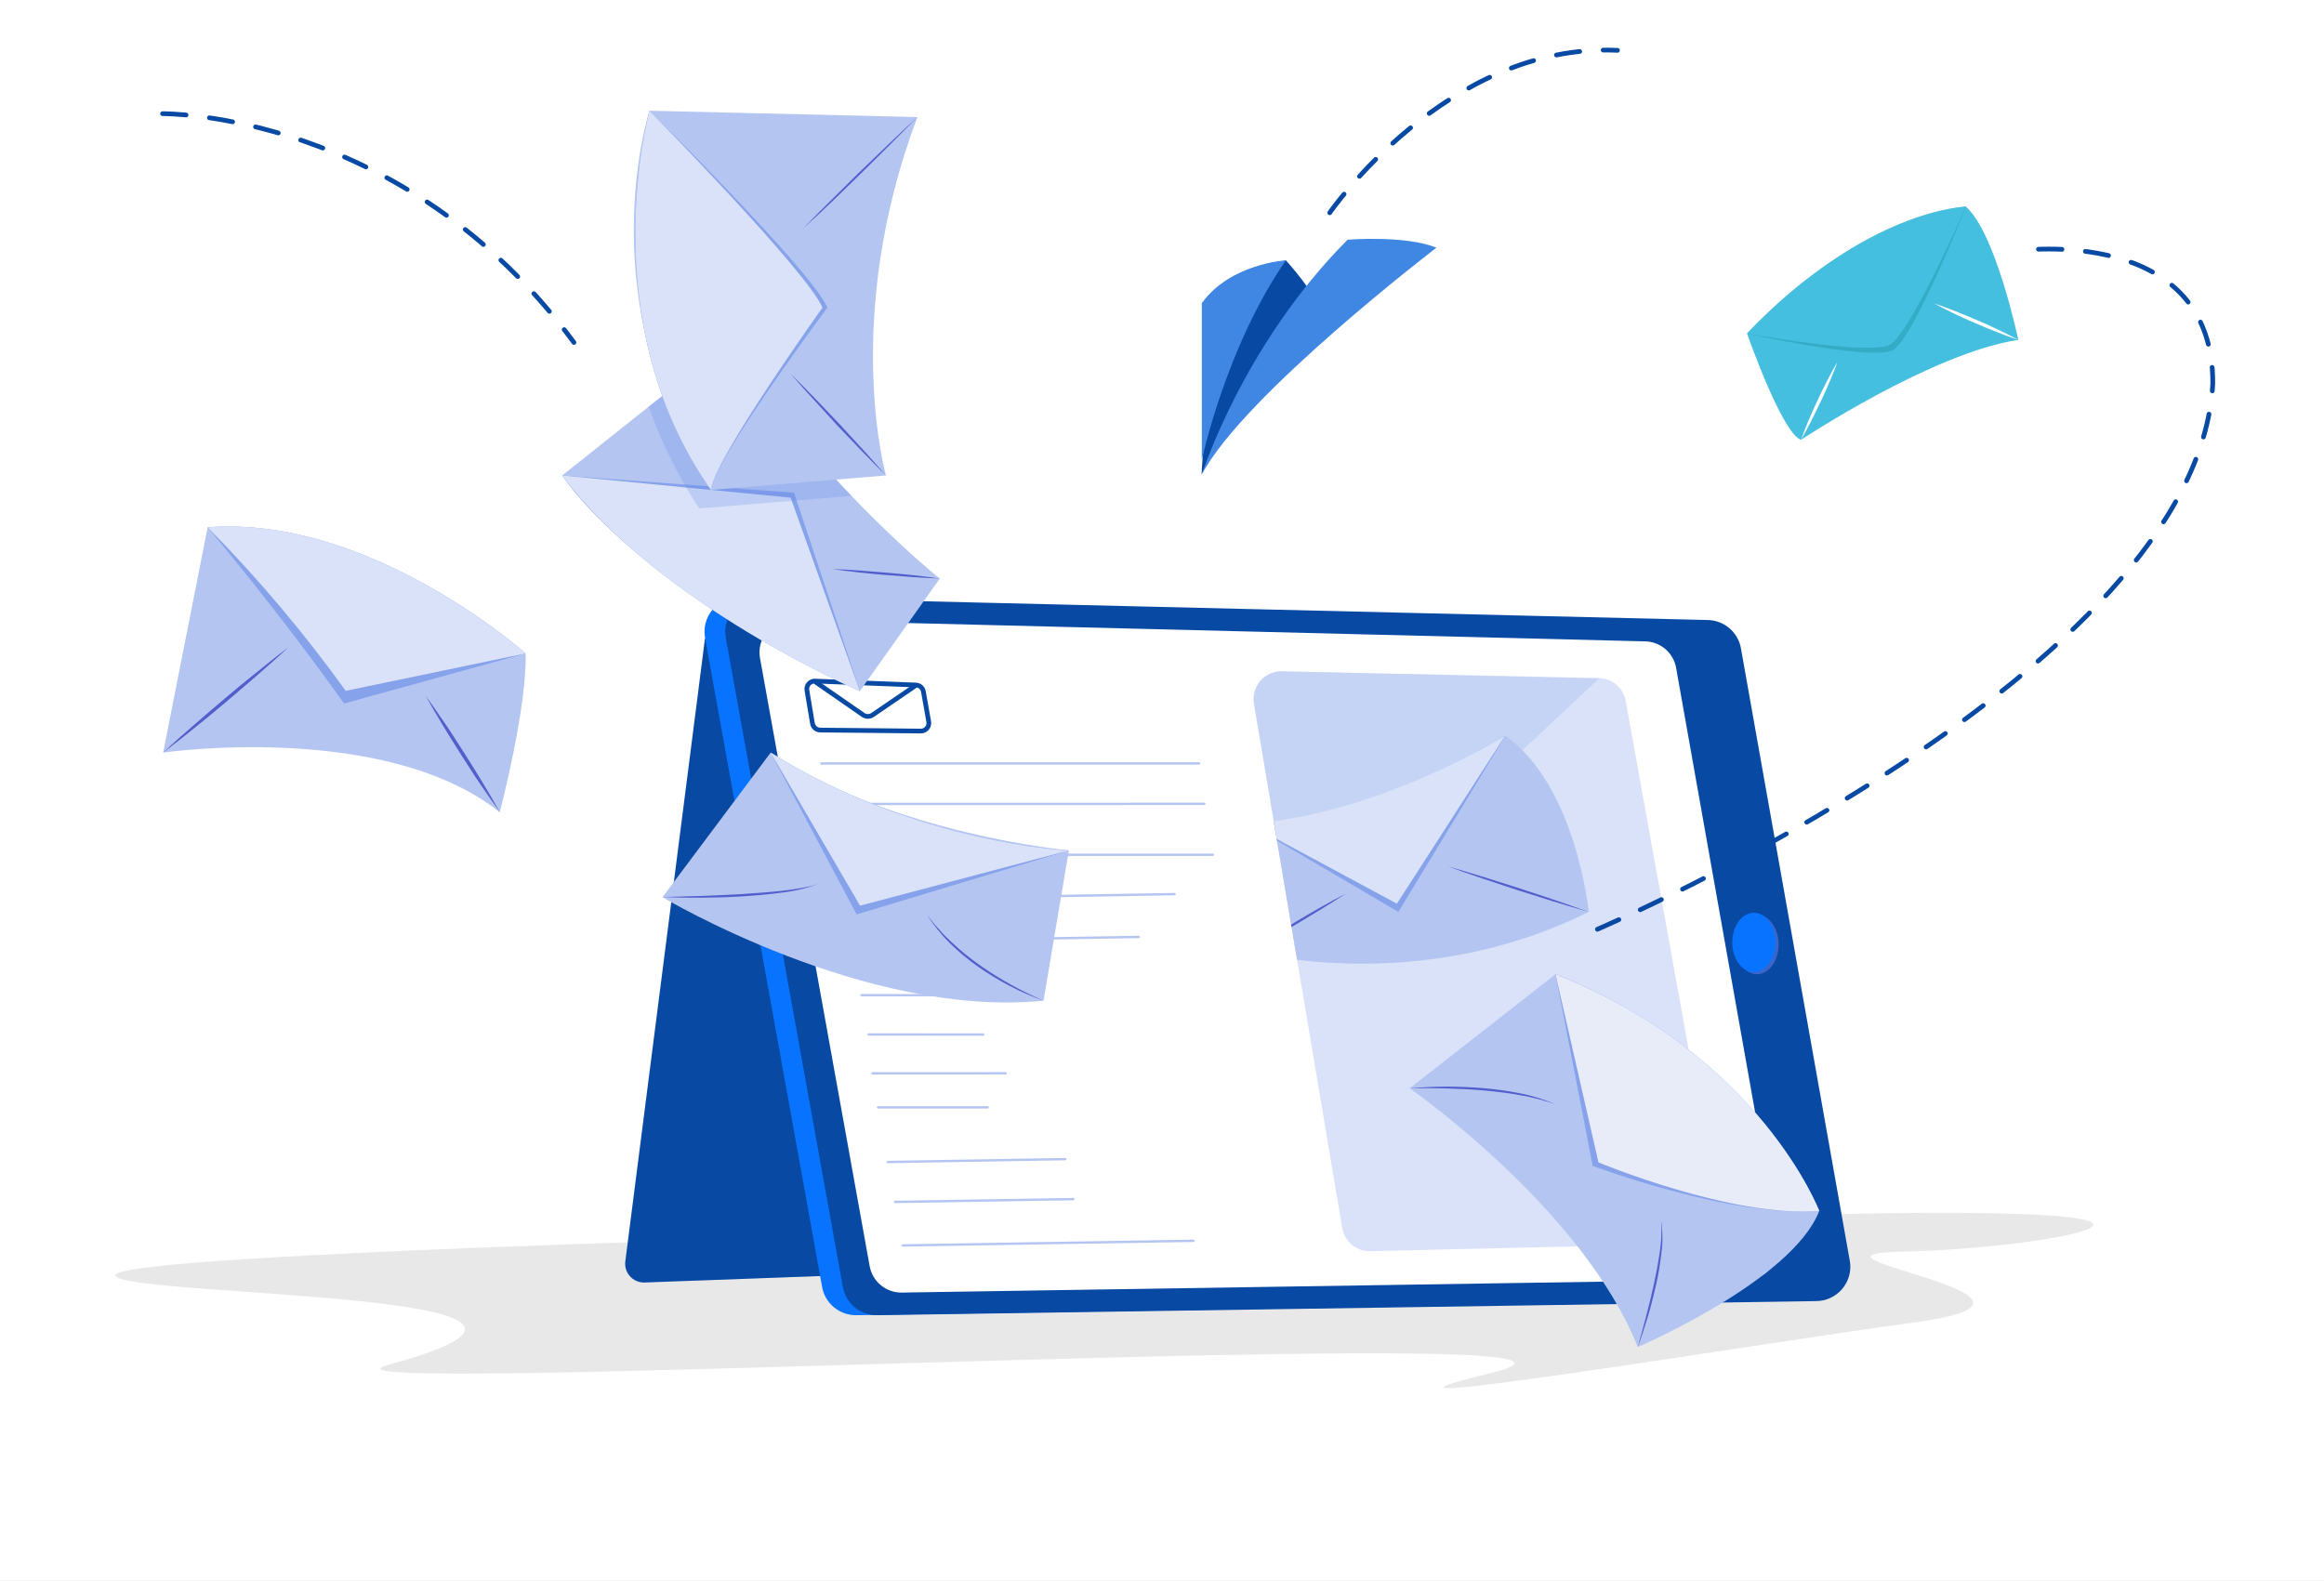
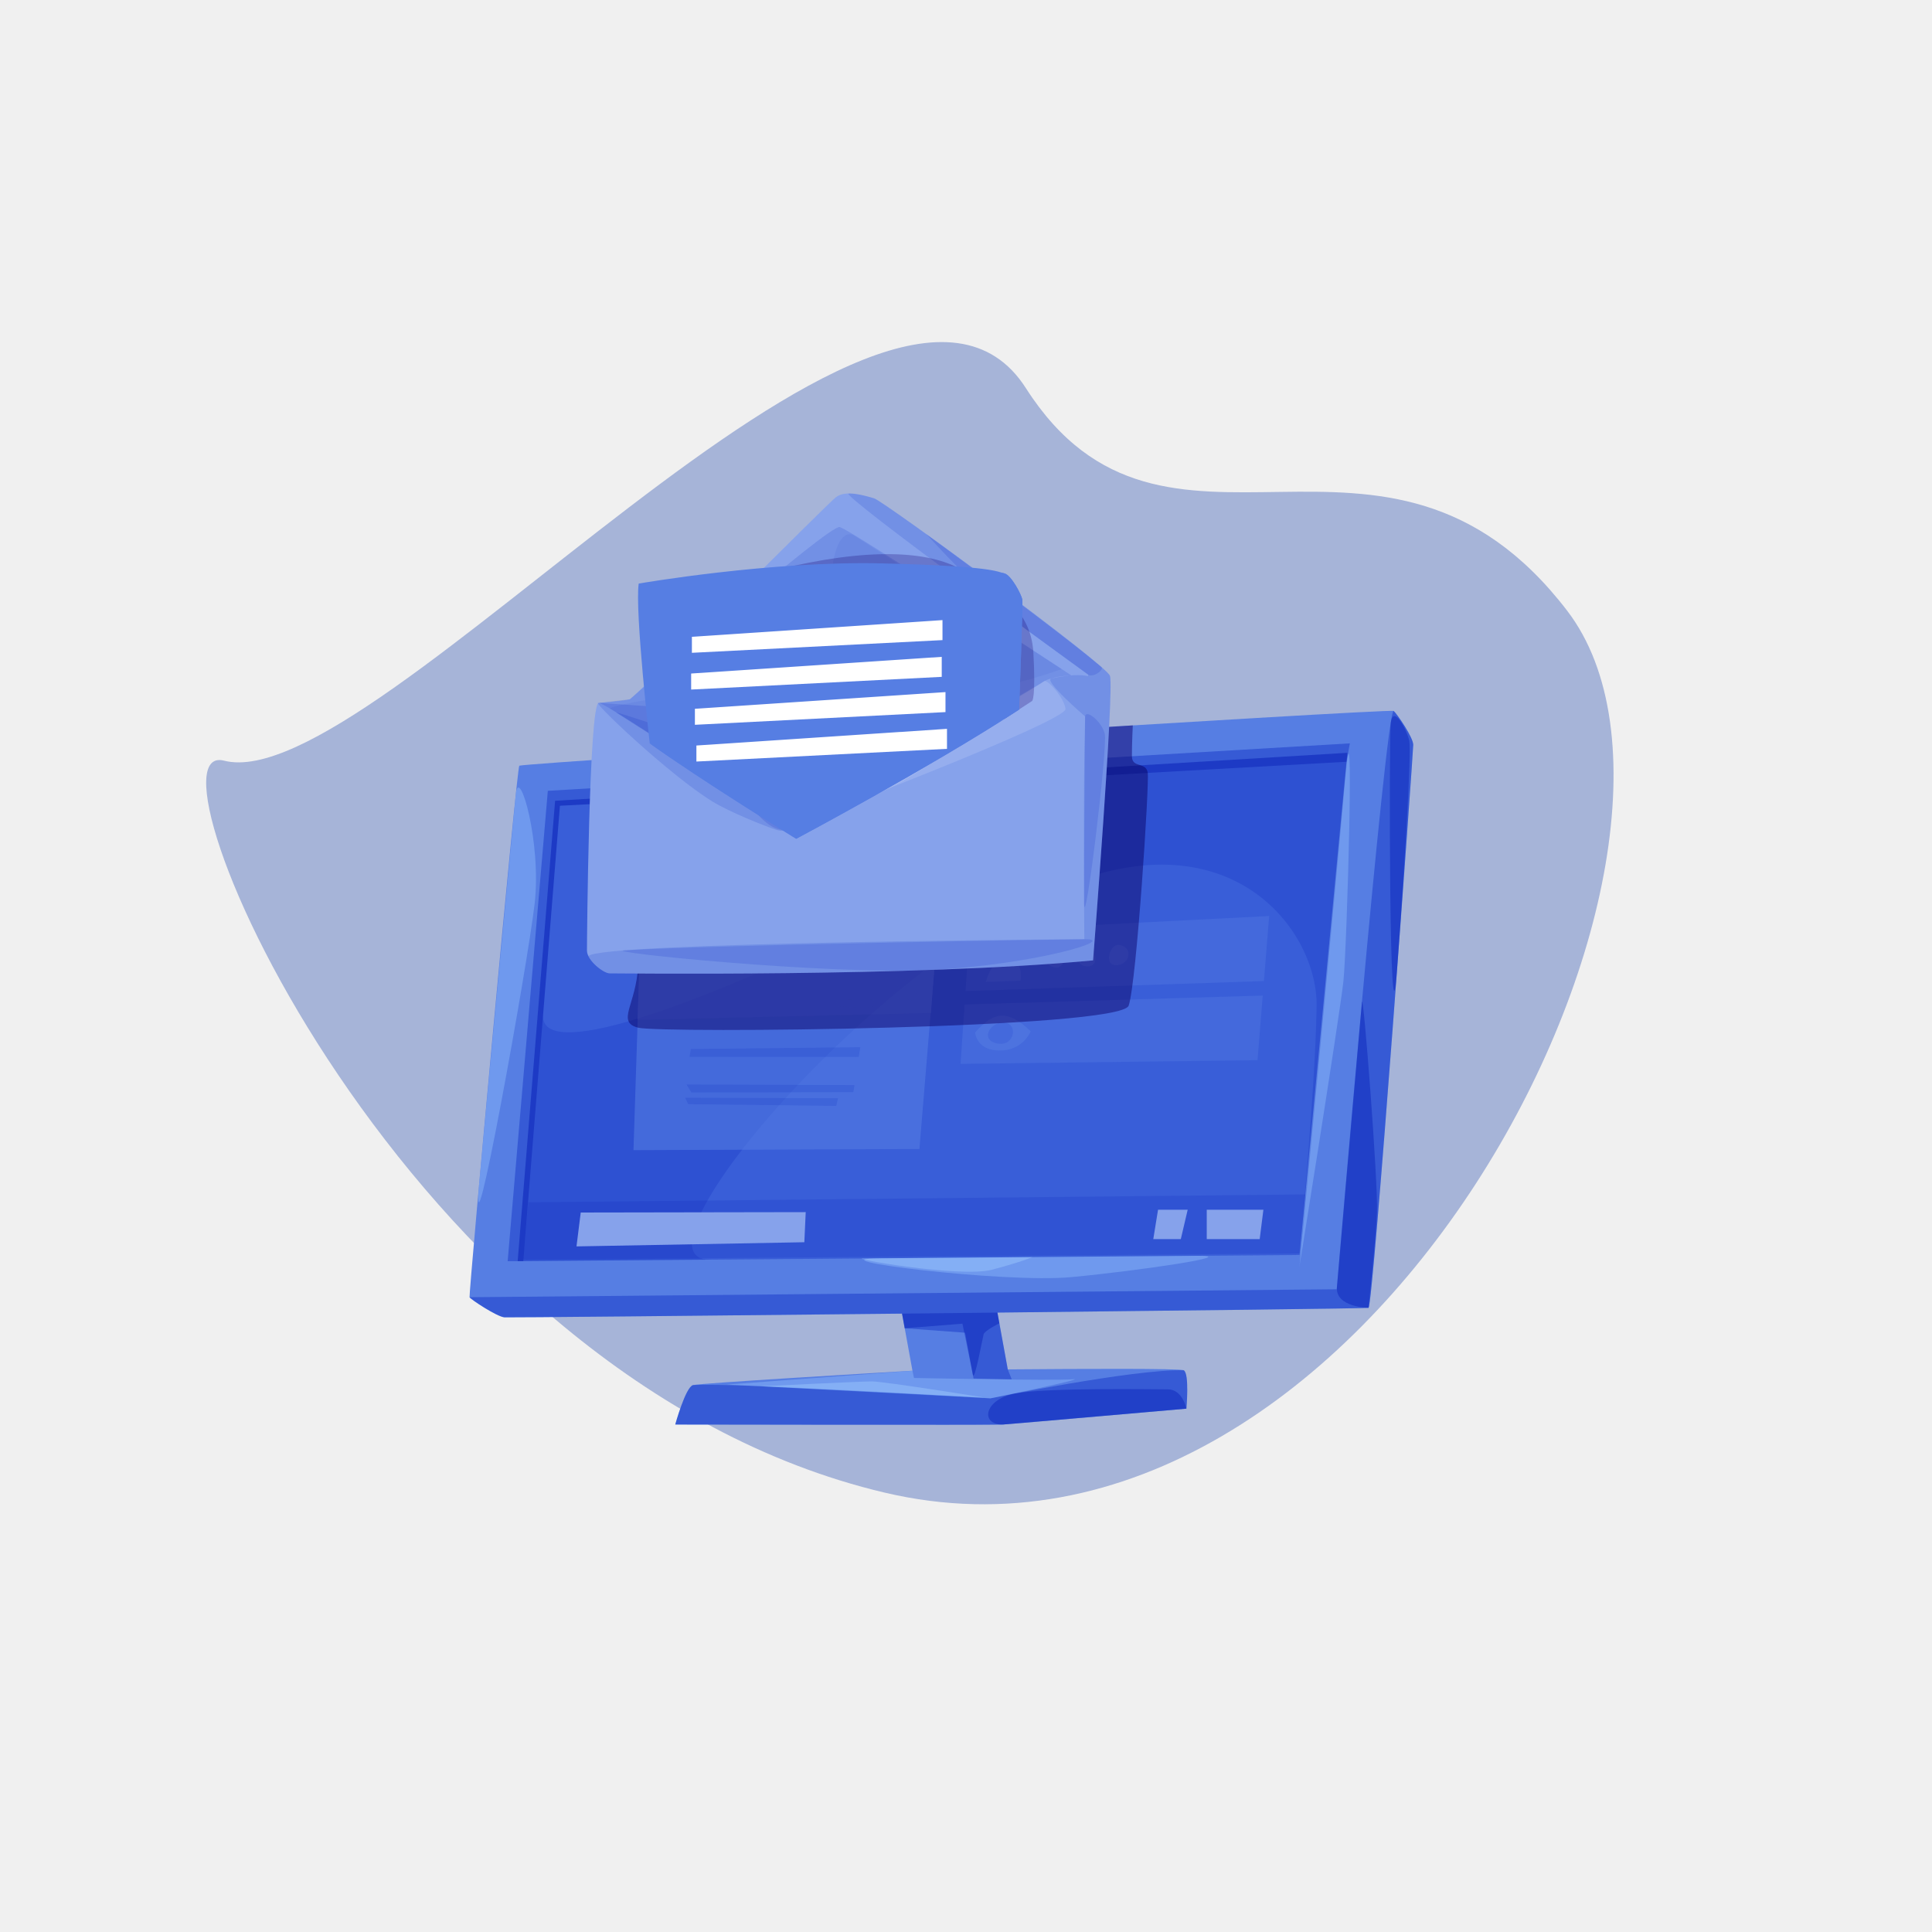
- <svg xmlns="http://www.w3.org/2000/svg" viewBox="0 0 494 336">
+ <svg xmlns="http://www.w3.org/2000/svg" viewBox="0 0 3710 3710">
  <defs>
-     <clipPath id="clip-path">
-       <path fill="none" d="M366.37 264.26l-80.22 1.81-18.92-112.4a9.33 9.33 0 019.4-10.87l68.07 1.44z" />
-     </clipPath>
-     <style>.cls-19,.cls-8{fill:none}.cls-2{fill:#fff}.cls-6{fill:#3d64c9}.cls-7{fill:#567ee3}.cls-8{stroke:#f66318}.cls-19,.cls-8{stroke-miterlimit:10}.cls-9{fill:#b4c5f2}.cls-10{fill:#86a2eb}.cls-11{fill:#d9e2f8}.cls-12{fill:#525ecc}.cls-15{fill:#44bee0}.cls-19{stroke-linecap:round;stroke-dasharray:5;stroke:#525ecc}</style>
+     <style>
+       .cls-1 {
+         opacity: .68;
+       }
+ 
+       .cls-2, .cls-3, .cls-4, .cls-5, .cls-6, .cls-7, .cls-8, .cls-9, .cls-10, .cls-11, .cls-12, .cls-13, .cls-14, .cls-15, .cls-16, .cls-17, .cls-18 {
+         stroke-width: 0px;
+       }
+ 
+       .cls-2, .cls-3, .cls-5, .cls-6, .cls-9, .cls-10, .cls-14, .cls-15 {
+         mix-blend-mode: multiply;
+       }
+ 
+       .cls-2, .cls-5 {
+         fill: #49258d;
+       }
+ 
+       .cls-2, .cls-6 {
+         opacity: .57;
+       }
+ 
+       .cls-3, .cls-11 {
+         fill: #fff;
+       }
+ 
+       .cls-3, .cls-14 {
+         opacity: .39;
+       }
+ 
+       .cls-4 {
+         opacity: .15;
+       }
+ 
+       .cls-4, .cls-6, .cls-7, .cls-8, .cls-10, .cls-12, .cls-14, .cls-18 {
+         fill: #567ee3;
+       }
+ 
+       .cls-4, .cls-7 {
+         mix-blend-mode: screen;
+       }
+ 
+       .cls-5, .cls-9 {
+         opacity: .31;
+       }
+ 
+       .cls-19 {
+         isolation: isolate;
+       }
+ 
+       .cls-7 {
+         opacity: .43;
+       }
+ 
+       .cls-8 {
+         opacity: .51;
+       }
+ 
+       .cls-9, .cls-13, .cls-15, .cls-16 {
+         fill: #86a2eb;
+       }
+ 
+       .cls-10 {
+         opacity: .7;
+       }
+ 
+       .cls-20 {
+         opacity: .4;
+       }
+ 
+       .cls-13 {
+         mix-blend-mode: color-dodge;
+       }
+ 
+       .cls-13, .cls-15 {
+         opacity: .13;
+       }
+ 
+       .cls-21 {
+         opacity: .67;
+       }
+ 
+       .cls-17 {
+         fill: #3659b3;
+       }
+ 
+       .cls-18 {
+         opacity: .82;
+       }
+     </style>
  </defs>
-   <g id="Layer_2" transform="matrix(1, 0, 0, 1, 0, 3.552713678800501e-15)">
-     <g id="PRODUCT">
-       <path d="M0 0h494v336H0z" class="cls-2" />
-       <path fill="#e8e8e8" d="M24.58 271.3c3.46 4.53 115.25 3.33 57.94 18.86-27 7.31 282.87-10 234.22 1.8-41.43 10 59.21-6.68 89.94-10.78 40.51-5.41-31.19-14.47-1.72-15.11 30-.66 73.24-8.94-1.29-8.18-18.1.19-384.51 6.31-379.09 13.41z" />
-       <path d="M149.87 135.64L132.94 268a4 4 0 004 4.66l58.36-2.15z" style="fill: rgb(8, 74, 163);" />
-       <path d="M149.87 135.64l-1.35 10.55c7.18 41.33 14.88 89.44-.79 126.07l47.56-1.75z" opacity=".13" style="fill: rgb(8, 74, 163);" />
-       <path d="M373.67 276.61l-191.73 3a7.3 7.3 0 01-7.19-6l-24.88-138a7.31 7.31 0 017.19-8.62l193.47 4.82a7.29 7.29 0 017.23 6.24l23.14 130.19a7.31 7.31 0 01-7.23 8.37z" class="cls-6" style="fill: rgb(8, 115, 255);" />
-       <path d="M386 276.61l-199.65 3a7.3 7.3 0 01-7.19-6l-24.88-138a7.31 7.31 0 017.19-8.62l201.4 4.82a7.31 7.31 0 017.23 6.24l23.13 130.16a7.3 7.3 0 01-7.23 8.4z" class="cls-7" style="fill: rgb(8, 74, 163);" />
-       <ellipse cx="373.47" cy="200.8" class="cls-6" rx="4.6" ry="6.32" />
-       <ellipse cx="372.82" cy="200.37" class="cls-7" rx="4.6" ry="6.32" style="fill: rgb(8, 115, 255);" />
-       <path d="M371.22 272l-179.63 2.8a6.84 6.84 0 01-6.73-5.62l-23.31-129.27a6.84 6.84 0 016.73-8.07l181.27 4.51a6.84 6.84 0 016.77 5.85l21.68 122a6.85 6.85 0 01-6.78 7.8z" class="cls-2" />
-       <path d="M195.74 155.42l-21.37-.21a1.7 1.7 0 01-1.67-1.41l-1.17-7a1.68 1.68 0 011.71-2l21.43.83a1.69 1.69 0 011.61 1.39l1.12 6.33a1.69 1.69 0 01-1.66 2.07z" class="cls-8" style="stroke: rgb(8, 74, 163);" />
-       <path d="M194.67 145.72l-9.19 6.28a1.78 1.78 0 01-2 0l-10.22-7.08" class="cls-8" style="stroke: rgb(8, 74, 163);" />
-       <path d="M44.14 112.1L34.68 160s47-6.81 71.56 12.68c0 0 5.81-22.27 5.49-33.74 0-.02-31.35-28.17-67.59-26.84z" class="cls-9" />
-       <path d="M44.14 112.1s14.68 17.35 29 37.46l38.55-10.64s-32.95-29.46-67.55-26.82z" class="cls-10" />
-       <path d="M111.73 138.92s-33-29.46-67.59-26.82a291.5 291.5 0 0129.34 34.77z" class="cls-11" />
-       <path d="M61.18 137.71c-2.11 2-4.27 3.89-6.44 5.79s-4.38 3.75-6.57 5.63-4.43 3.7-6.68 5.51-4.49 3.61-6.81 5.36c2.11-2 4.27-3.88 6.44-5.78s4.38-3.76 6.57-5.64 4.43-3.69 6.68-5.5 4.5-3.63 6.81-5.37zM90.45 147.88c1.44 2 2.82 4 4.19 6s2.68 4.1 4 6.15 2.61 4.14 3.88 6.24 2.52 4.2 3.7 6.35c-1.45-2-2.82-4-4.19-6s-2.68-4.1-4-6.15-2.61-4.14-3.88-6.24-2.52-4.23-3.7-6.35z" class="cls-12" />
-       <path d="M154.24 73.44l-34.73 27.64s12.56 21.24 63.26 45.85l17-23.93s-21.93-17.2-45.53-49.56z" class="cls-9" />
-       <path d="M119.51 101.08l49.28 3.67 14 42.18s-42.79-18.34-63.28-45.85z" class="cls-10" />
-       <path d="M119.51 101.08l48.55 4.72 14.71 41.13s-42.77-18.34-63.26-45.85z" class="cls-11" />
-       <path d="M199.76 123c-3.83-.13-7.65-.46-11.46-.76s-7.62-.72-11.41-1.27c3.83.13 7.64.46 11.45.77s7.66.71 11.42 1.26zM154.24 73.44c-.05 2.31-.12 4.61-.23 6.92l-.36 6.92-.48 6.9q-.27 3.46-.61 6.9c0-2.31.12-4.61.22-6.92l.37-6.92.48-6.9c.17-2.34.37-4.6.61-6.9z" class="cls-12" />
-       <path fill="#567ee3" d="M181 105.43l-32.37 2.66a99.69 99.69 0 01-10.73-21.63l16.35-13A309.8 309.8 0 00181 105.43z" opacity=".22" />
-       <path d="M138.06 23.54S124.81 64 151.14 104.16l37.18-3.08s-9.47-33.37 6.68-76.19z" class="cls-9" />
-       <path d="M175.88 65.39c-3.39-7.86-37.82-41.85-37.82-41.85s-12.37 44.63 13.08 80.62c.33-6.01 24.74-38.77 24.74-38.77z" class="cls-10" />
-       <path d="M174.83 65.39c-3.39-7.86-36.77-41.85-36.77-41.85s-12.37 44.63 13.08 80.62c.33-6.01 23.69-38.77 23.69-38.77z" class="cls-11" />
-       <path d="M188.32 101.08c-1.75-1.73-3.49-3.49-5.2-5.26L178 90.47 173 85q-2.51-2.73-4.93-5.52 2.64 2.59 5.21 5.26l5.1 5.35 5 5.44q2.51 2.76 4.94 5.55zM195 24.89q-2.94 3-5.94 6l-6 5.94-6.06 5.9q-3.06 2.91-6.2 5.76 2.94-3.06 5.94-6l6-5.94 6.11-5.86q3.05-2.95 6.15-5.8z" class="cls-12" />
-       <path d="M273.33 55.34s7.18 7.84 7.08 11.14a100.69 100.69 0 00-25 34.42s1.4-40.84 17.92-45.56z" style="fill: rgb(8, 74, 163);" />
-       <path d="M273.33 55.34s-11.8.68-17.87 9.11v33.37s5.06-23.93 17.87-42.48z" class="cls-15" style="fill: rgb(64, 135, 227);" />
-       <path d="M255.46 100.9s8.77-27.69 31-49.94c0 0 12.14-1 18.88 1.69.02 0-41.11 31.43-49.88 48.25z" class="cls-15" style="fill: rgb(64, 135, 227);" />
-       <path d="M371.36 70.91s7.42 21.24 11.47 22.59c0 0 28-18.55 46.19-21.24 0 0-4.72-22.59-11.13-28.32 0 0-22.59 1.68-46.53 26.97z" style="fill: rgb(69, 191, 224);" />
-       <path fill="#007477" d="M371.36 70.91s26.6 5.9 31 3.54 15.55-30.51 15.55-30.51-21.1.41-46.55 26.97z" opacity=".25" />
-       <path d="M371.36 70.91s26 4.72 30.35 2.36 16.18-29.33 16.18-29.33-21.08.41-46.53 26.97z" style="fill: rgb(69, 191, 224);" />
-       <path d="M382.83 93.5c.5-1.45 1.08-2.85 1.67-4.26s1.23-2.78 1.86-4.16 1.31-2.75 2-4.1 1.41-2.69 2.2-4c-.5 1.44-1.09 2.85-1.68 4.25S387.68 84 387 85.4s-1.31 2.74-2 4.09-1.39 2.7-2.17 4.01zM429 72.26c-1.55-.51-3.06-1.09-4.58-1.68s-3-1.22-4.5-1.86-3-1.31-4.43-2-2.93-1.42-4.35-2.21c1.55.51 3.07 1.09 4.58 1.68s3 1.22 4.5 1.86 3 1.31 4.43 2 2.94 1.42 4.35 2.21z" class="cls-2" />
-       <path d="M282.65 45.23s24.89-36.18 61.17-34.53M34.56 24.17s51.11-.61 87.44 48.64" class="cls-19" style="stroke: rgb(8, 74, 163);" />
-       <path d="M359.47 264.41L291.25 266a5.9 5.9 0 01-5.95-5l-18.75-111.41a5.9 5.9 0 015.94-6.88l67.39 1.43a5.91 5.91 0 015.68 4.85l19.59 108.48a5.9 5.9 0 01-5.68 6.94z" class="cls-11" />
-       <path fill="#a1b7ef" d="M275.76 204.31l-9.21-54.68a5.92 5.92 0 016-6.9l67.35 1.51z" opacity=".35" />
-       <path fill="none" stroke="#b4c5f2" stroke-linecap="round" stroke-miterlimit="10" stroke-width=".5" d="M174.58 162.31h80.31M175.81 170.92l80.19-.02M177.76 181.73l80.05-.01M183.14 211.57h24.2M184.65 219.93l24.34.01M186.63 235.42h23.31M185.44 228.19l28.33-.01M191.9 264.78l61.8-.99M180.27 200.18l61.8-.99M179.29 191.22l70.38-1.13M190.26 255.53l37.9-.6M188.73 247.04l37.69-.61" />
-       <g clip-path="url(#clip-path)">
-         <path d="M320 156.4s-26.94 16.95-54.6 18.72v27.09s35.84 9.87 72.31-8.36c-.04 0-2.56-26.57-17.71-37.45z" class="cls-9" />
-         <path d="M265.36 175.12l31.88 18.75L320 156.4s-26.63 19.8-54.64 18.72z" class="cls-10" />
-         <path d="M265.36 175.12l31.57 17 23-35.68s-26.75 16.73-54.57 18.68z" class="cls-11" />
-         <path d="M337.67 193.85c-2.52-.71-5-1.46-7.54-2.23l-7.49-2.36-7.45-2.47c-2.49-.84-5-1.7-7.42-2.6 2.52.72 5 1.46 7.53 2.24l7.49 2.36 7.46 2.47c2.48.83 4.95 1.74 7.42 2.59zM265.36 202.2c3.35-2.21 6.8-4.27 10.24-6.33s6.94-4.05 10.5-5.91c-3.35 2.22-6.8 4.27-10.24 6.34s-6.94 4.04-10.5 5.9z" class="cls-12" />
+   <g class="cls-19">
+     <g id="Illustration">
+       <g class="cls-20">
+         <path class="cls-17" d="M1969.98,745.33c-267.76-418.78-1249.66,789.71-1539.83,715.36-175.88-45.07,338.01,1185.78,1268.44,1405.53,930.43,219.76,1660.7-1237.35,1310.65-1693.69-350.05-456.34-771.88-9.01-1039.26-427.2Z" />
      </g>
-       <path d="M330.65 207.12l-31 24.25s36.75 25.54 48.48 55c0 0 32.85-14.08 38.58-28.94-.01 0-15.92-34.93-56.06-50.31z" class="cls-9" />
-       <path d="M330.65 207.12l7.9 40.75s29.65 11.13 48.15 9.56c0 0-12.64-33.14-56.05-50.31z" class="cls-10" />
-       <path fill="#e7ecf8" d="M330.65 207.12l9.13 40S368.2 259 386.7 257.43c0 0-12.64-33.14-56.05-50.31z" />
-       <path d="M348.12 286.37c.64-2.2 1.23-4.42 1.81-6.63s1.13-4.43 1.61-6.66.92-4.48 1.24-6.74a27.81 27.81 0 00.3-6.82 23.26 23.26 0 01.08 6.87 62.06 62.06 0 01-1.14 6.79c-.51 2.24-1.07 4.47-1.72 6.66s-1.37 4.38-2.18 6.53zM299.64 231.37c2.61-.24 5.23-.34 7.85-.35s5.24.11 7.86.32a68.23 68.23 0 017.79 1.1 37.75 37.75 0 017.51 2.32 48.72 48.72 0 00-7.58-1.94c-2.57-.47-5.16-.77-7.76-1s-5.21-.34-7.83-.42-5.22-.09-7.84-.03z" class="cls-12" />
-       <path d="M163.82 160l-23 30.74s43.18 25.81 81 22l5.38-31.95s-37.12-3.36-63.38-20.79z" class="cls-9" />
-       <path d="M163.82 160l18.27 34.4 45.08-13.6s-32.02-1.25-63.35-20.8z" class="cls-10" />
-       <path d="M163.82 160l19 32.54 44.38-11.74s-32.05-1.25-63.38-20.8z" class="cls-11" />
-       <path d="M140.8 190.71l8.4-.24c2.81-.11 5.61-.21 8.4-.39s5.59-.37 8.37-.67l2.09-.25 2.07-.33c.69-.11 1.37-.28 2.06-.41s1.34-.39 2-.58a34.12 34.12 0 01-8.18 1.95c-2.79.38-5.59.61-8.39.79s-5.61.25-8.42.27-5.6-.02-8.4-.14zM221.79 212.72a52.52 52.52 0 01-7.18-3.13 62.1 62.1 0 01-6.71-4.07 49.06 49.06 0 01-6-5 36 36 0 01-4.91-6.11c.82 1 1.56 2.1 2.47 3 .44.47.85 1 1.31 1.44l1.4 1.36a53.62 53.62 0 006 4.91 71.64 71.64 0 006.6 4.15c1.13.63 2.28 1.24 3.45 1.81s2.36 1.14 3.57 1.64z" class="cls-12" />
-       <path d="M339.55 197.56s127.51-54.41 130.81-116C470.53 47.65 429 53.3 429 53.3" class="cls-19" style="stroke: rgb(8, 74, 163);" />
+       <g>
+         <path class="cls-12" d="M2627.92,2511.38c9.15-3.05,85.91-1066.86,85.91-1081.1s-31.52-59.98-37.62-65.06c-6.1-5.08-1658.63,99.03-1678.96,105.13-4.97,1.49-97.6,1016.63-95.56,1020.69,2.03,4.07,52.86,37.62,67.1,38.63,6.85.49,378.55-3.02,763.41-7.14l19.99,109.65c-74.5,4.34-408.84,24-421.48,27.61-14.23,4.07-34.06,75.74-34.06,75.74,0,0,611.5,1.02,628.78,0,17.28-1.02,352.77-30.5,352.77-30.5,0,0,6.1-67.61-5.08-73.71-6.81-3.72-193.24-2.9-337.9-1.7l-19.89-109.1c349.45-3.88,708.54-7.82,712.59-9.16Z" />
+         <polygon class="cls-10" points="994.1 2421.76 1065.97 1537.73 2587.34 1445.61 2495.45 2409.91 994.1 2421.76" />
+         <path class="cls-6" d="M1853.25,2559.16l16.27,88.03,73.2,1.43-7.49-18.98-19.89-109.1c349.45-3.88,708.54-7.82,712.59-9.16,9.15-3.05,85.9-1066.86,85.9-1081.1s-31.52-59.98-37.62-65.06c-15.77.13-109.29,1110.58-109.29,1110.58l-1665.24,15.25c2.03,4.07,52.86,37.62,67.1,38.63,6.85.49,378.55-3.02,763.41-7.14l5.13,28.12,115.93,8.5Z" />
+         <path class="cls-6" d="M1296.64,2735.55s611.5,1.02,628.78,0c17.28-1.02,352.77-30.5,352.77-30.5,0,0,6.1-67.61-5.08-73.71-96.57-2.64-371.07,53.88-371.07,53.88,0,0-490.01-30.5-571.35-25.42-14.23,4.07-34.06,75.74-34.06,75.74Z" />
+         <polygon class="cls-6" points="994.1 2421.76 974.88 2421.76 1052 1518.62 2592.08 1427.48 2585.7 1462.79 1075.21 1547.29 1004.83 2421.76 994.1 2421.76" />
+         <path class="cls-6" d="M1925.43,2735.55c-43.7.33-36.25-48.47,24.53-59.79,60.78-11.32,264.19-7.82,292.65-7.82s35.58,37.11,35.58,37.11l-352.77,30.5Z" />
+         <path class="cls-6" d="M1732.19,2522.54l183.14-2,3.75,20.55s-28.21,14-30.25,21.12c-2.03,7.12-17.64,94.05-20.8,76.97-3.15-17.08-19.87-97.31-19.87-97.31l-110.85,8.79-5.13-28.12Z" />
+         <path class="cls-6" d="M2627.92,2511.38s-63.95-.77-60.64-39.88c3.32-39.11,45.58-520.44,48-546.89,2.42-26.45,31.5,348.92,28.9,404.79-2.6,55.87-16.27,181.98-16.27,181.98Z" />
+         <path class="cls-6" d="M2670.71,1387.35c-3.5,24.73-3.16,681.71,12.05,475.34,15.2-206.38,27.76-419.5,23.45-440.12-4.31-20.62-30.53-70.33-35.49-35.22Z" />
+         <path class="cls-7" d="M2495.96,2425.73c-11.36,76.19,76.63-475.11,83.75-541.19,7.12-66.08,21.99-599.84,3.34-387.22-18.64,212.62-87.09,928.41-87.09,928.41Z" />
+         <path class="cls-7" d="M990.67,1523.49c6.58-53.14,49.28,94.27,36.06,211.19-13.22,116.91-123.94,729.85-106.45,536.81,17.49-193.05,70.4-747.99,70.4-747.99Z" />
+         <path class="cls-7" d="M1690.61,2416.26c-141.32,1.12,237.87,48.35,366.98,36.15,129.11-12.2,329.36-41.65,240.92-40.95-88.43.7-607.91,4.8-607.91,4.8Z" />
+         <path class="cls-7" d="M1752.18,2632.2l2.96,13.89s269.41,5.59,304.48,2.54c35.07-3.05-157.58,36.6-157.58,36.6l-505.77-26.51,355.91-26.51Z" />
+         <path class="cls-4" d="M1363.23,2418.84c-156.52,1.23,248.06-496.09,614.04-687.22,365.99-191.13,552.88,45.69,551.01,199.45-1.86,153.77-32.84,478.83-32.84,478.83l-1132.22,8.93Z" />
+         <path class="cls-4" d="M1043.2,1945.05c-27.65,199.33,1241.58-464.99,1043.1-451.04-198.48,13.95-1011.09,53.27-1011.09,53.27l-32.01,397.76Z" />
+         <path class="cls-7" d="M1659.54,2416.51c-40.11-1.71,184.56,37.94,245.56,21.68,61-16.27,77.27-24.22,77.27-24.22l-322.83,2.55Z" />
+         <path class="cls-7" d="M1461.94,2662.15s189-9.46,212.38-9.46,215.52,30.93,215.52,30.93l-427.91-21.47Z" />
+         <g class="cls-21">
+           <polygon class="cls-8" points="2427.12 1883.93 1854.04 1903.21 1861.88 1788.3 2437.21 1758.98 2427.12 1883.93" />
+           <polygon class="cls-8" points="2414.85 2035.84 1844.5 2042.98 1852.3 1928.77 2424.87 1911.72 2414.85 2035.84" />
+           <path class="cls-12" d="M1944.49,1843.84c5.76-4.64,9.73-11.49,10.26-19.01.93-13.29-9.2-23.55-22.58-22.9-13.33.65-24.84,11.87-25.75,25.06-.59,8.57,3.44,15.87,9.97,19.8-17.44,11.51-23.17,38.79-23.17,38.79l66.48-2.4s5.97-30.94-15.19-39.35Z" />
+           <path class="cls-12" d="M1872.43,1982.75c36.08-41.85,64.62-43.55,106.86-2.3,0,0-14.48,37.09-59.91,36.91-44.82-.18-46.95-34.61-46.95-34.61ZM1917.26,2004.15c32.34,4.49,38.02-40.65,9.42-40.42-28.36.23-44.74,35.52-9.42,40.42Z" />
+           <path class="cls-12" d="M2028.22,1858.08c16.88,1.26,28.33-40.51,2.76-38.31-25.38,2.19-30.15,36.26-2.76,38.31Z" />
+           <path class="cls-12" d="M2147.78,1814.56c-17.4-1.17-29.13,41.07-2.9,38.97,26.43-2.11,31.51-37.05,2.9-38.97Z" />
+           <path class="cls-12" d="M2085.94,1855.63c28.65,2.56,16.52-37.15,2.81-38.41-13.65-1.26-31.23,35.87-2.81,38.41Z" />
+         </g>
+         <g class="cls-1">
+           <polygon class="cls-18" points="1227.64 1862.84 1216.48 2208.6 1765.54 2206.39 1795.2 1847.43 1227.64 1862.84" />
+           <polygon class="cls-12" points="1224.19 1958.41 1787.64 1945.34 1795.2 1847.43 1227.64 1862.84 1224.19 1958.41" />
+           <path class="cls-12" d="M1704.33,1931.14c32.62,2.05,55.92,0,63.03,0,7.12,0,16.9-58.81,10.58-64.33-6.33-5.53-61.65-4.75-68.85,0-7.2,4.75-4.76,64.33-4.76,64.33Z" />
+           <path class="cls-8" d="M1609.58,1918.81c-1.35,3.47-4.85,12.63-2.14,13.25,2.71.62,67.29,5.54,67.96,0,.67-5.54,5.39-14.02,1.84-13.25-3.54.77-67.66,0-67.66,0Z" />
+           <path class="cls-8" d="M1763.61,1911.9c-.87-.48-5.19-5.26-10.46-11.28,7.15-4.95,12.43-9.68,11-12.08-3.73-6.26-7.24-17.41-8.77-15.07-.63.97-7.61,6.06-15.56,11.7-5.72-6.7-10.21-12.02-10.21-12.02-4.01,2.03-14.57,7.44-13.81,9.49.27.73,3.97,6.39,8.84,13.17-5.43,3.77-9.39,6.49-9.39,6.49,1.78,4.31,6.53,15.68,8.59,15.2.7-.16,6-2.84,12.51-6.52,5.94,7.01,11.41,12.16,13.6,10.58,5.66-4.1,16.18-8.26,13.66-9.66Z" />
+           <polygon class="cls-14" points="1326.65 2014.41 1324.09 2029.41 1648.97 2029.67 1652.16 2010.95 1326.65 2014.41" />
+           <polygon class="cls-14" points="1318.32 2082.61 1327.68 2097.78 1638.63 2097.27 1640.95 2083.64 1318.32 2082.61" />
+           <polygon class="cls-14" points="1315.56 2108.04 1321.62 2120.27 1605.83 2123.71 1609.33 2108.82 1315.56 2108.04" />
+         </g>
+       </g>
+       <path class="cls-2" d="M1225.21,1855.34c-3.29,73.52-42.57,106.87,0,118.07,42.57,11.2,926.92,2.6,942.17-42.33,15.25-44.93,39.71-425.01,36.63-446.94-3.08-21.92-30.27-8.33-30.4-31.9-.13-23.57,1.69-59.29,1.69-59.29l-151.72,9.32-798.38,453.06Z" />
+       <path class="cls-16" d="M1149.61,1349.75c-18.74,2.83-22.49,455.93-22.49,475.52s32.57,44.01,43.41,43.82c10.82-.18,584.47,7.43,928.49-24.86,0,0,41.11-523.68,32.37-546.58-8.77-22.99-434.91-335.73-452.99-340.79-18.12-5.08-54.44-16.8-73.29-2-18.85,14.8-386.41,385.05-395.73,387.94-9.33,2.89-59.77,6.95-59.77,6.95Z" />
+       <path class="cls-9" d="M1149.61,1349.75c-18.93-8.25,136.35,139.19,218.69,189.52,33.42,20.42,98.64,46.45,122.2,54.16,11.46,3.75,23.99,2.16,34.13-4.38,0,0-168.25-223.15-172.83-224.68-4.57-1.52-202.19-14.63-202.19-14.63Z" />
+       <path class="cls-9" d="M1170.53,1869.08c10.82-.19,584.47,7.43,928.49-24.86,0,0,41.11-523.68,32.37-546.58-8.77-22.99-434.91-335.73-452.99-340.79-11.12-3.12-29.1-8.72-45.69-9.17-.9.06-1.75.06-2.54-.01-.14,0-.27,0-.41,0-22.2-1.4,460.11,348.07,460.11,348.07-.3.62-.58,1.57-.85,2.69-14.02-3.35-34.18-3.06-69.86,4.41-12.79,2.68,31.01,43.61,64.59,73.06-4.29,143.68-1.5,427.64-1.5,427.64,0,0-933.92,5.69-952.26,32.51,8.15,16.7,31.66,33.17,40.55,33.02Z" />
+       <path class="cls-9" d="M1149.61,1349.75c15.25-1.33,368.91,241.34,375.01,239.3,6.1-2.03,459.52-264.88,475.78-277.82,16.27-12.94,56.77-14.3,56.77-14.3,0,0-423.27-279.74-444.61-284.82-21.35-5.08-403.18,330.69-403.18,330.69l-59.77,6.95Z" />
+       <path class="cls-9" d="M1199.38,1824.92c-48.05,2.87,387.14,47.24,587.02,37.65,199.88-9.59,364.48-59.55,295.84-59.01-68.64.54-713,11.21-882.86,21.36Z" />
+       <path class="cls-9" d="M2083.74,1375.92c1.04-14.59,31.19,8.4,37.64,32.79,6.45,24.39-39.36,396.87-39.66,323.68-.3-73.19,2.02-356.47,2.02-356.47Z" />
+       <path class="cls-13" d="M1565.7,1565.89c-23.65,13.5,483.79-181.46,480.45-204.56-3.34-23.1-35.18-56.71-40.46-53.4-5.29,3.31-439.99,257.96-439.99,257.96Z" />
+       <path class="cls-15" d="M1171.47,1360.68c-1.14-6.98,199.9-42.82,353.16-46.63,153.26-3.81,240.56,134.95,240.56,134.95l-240.56,140.04-353.16-228.36Z" />
+       <path class="cls-15" d="M1638.49,1027.36c-51.89-22.18-70.91,206.12,35.07,280.34,105.98,74.21,365.18-22.93,365.18-22.93l-400.25-257.4Z" />
+       <path class="cls-9" d="M2089.87,1295.75c11.18,5.59,30.72-10.22,25.13-14.92-82.57-69.46-335.84-254.92-335.84-254.92,0,0,113.79,126.23,191.3,182.82,77.51,56.58,119.41,87.03,119.41,87.03Z" />
+       <path class="cls-9" d="M1183.63,1368.55c-12.16-7.86,411.74,137.14,422.12,140.19,10.38,3.05,231.06-100.05,231.06-100.05l-312.18,180.36s4.7,1.66,0,0c-4.7-1.66-27.22,23.77-72.94-28.72-45.73-52.49-180.47-136.32-180.47-136.32l-87.58-55.46Z" />
+       <path class="cls-13" d="M1952.62,1340.99s-234.26,206.59-372.3,215.63l372.3-215.63Z" />
+       <path class="cls-5" d="M1488.53,1094.88c178.68-44.39,295.63-37.33,358.6-.47,62.97,36.85,132.4,71,137.27,159.17,4.87,88.17-2.45,92.47-2.45,92.47l-53.47,34.8-439.94-285.96Z" />
+       <path class="cls-12" d="M1226.5,1120.63s253.31-43.98,467.48-38.76c214.17,5.22,221.28,16.34,234.5,19.17,13.22,2.82,33.04,40.95,34.57,50.1,1.52,9.15-6.1,211.46-6.1,211.46-173.46,112.74-428,248.06-428,248.06,0,0-180.96-111.32-281.26-183.17,0,0-28.81-255-21.18-306.84Z" />
+       <path class="cls-12" d="M1956.94,1362.59s7.63-202.31,6.1-211.46c-1.52-9.15-21.35-47.27-34.57-50.1-1.13-.24-2.23-.55-3.4-.9-16.34,11.25,3.4,280.71,3.4,280.71,0,0-334.47,186.6-359.26,186.6s-321.54-139.96-321.54-139.96c100.3,71.85,281.26,183.17,281.26,183.17,0,0,254.54-135.32,428-248.06Z" />
+       <path class="cls-12" d="M1247.08,1136.16c15.51-14.65,296.6-48.8,308.04-48.8s-114.37,13.72-203.58,55.66c-89.21,41.94-91.1,254.57-100.05,225.22-8.95-29.36-31.05-206.92-4.41-232.08Z" />
+       <path class="cls-12" d="M1661.11,1087.36c45.75,5.82,176.89,42.42,202.82,69.87,25.92,27.45,44.22,213.33,51.85,178.34,7.62-34.99-2.8-228.68-12.2-235.44-9.4-6.76-242.47-12.77-242.47-12.77Z" />
+       <polygon class="cls-11" points="1328.65 1222.81 1328.65 1253.58 1809.85 1229.19 1809.85 1190.78 1328.65 1222.81" />
+       <polygon class="cls-11" points="1327.21 1293.37 1327.21 1324.14 1808.41 1299.75 1808.41 1261.34 1327.21 1293.37" />
+       <polygon class="cls-11" points="1334.41 1361.05 1334.41 1391.82 1815.61 1367.43 1815.61 1329.02 1334.41 1361.05" />
+       <polygon class="cls-11" points="1337.29 1431.61 1337.29 1462.38 1818.49 1437.99 1818.49 1399.58 1337.29 1431.61" />
+       <polygon class="cls-3" points="1340.64 1414.31 1348.82 1438.87 1789.76 1423.54 1790.72 1392.96 1340.64 1414.31" />
+       <polygon class="cls-3" points="1357.69 1502.01 1357.04 1486.12 1687.03 1478.27 1687.03 1500.13 1373.15 1512.08 1357.69 1502.01" />
+       <polygon class="cls-9" points="1014.53 2308.8 1004.83 2418.85 2495.45 2407 2506.6 2293.61 1014.53 2308.8" />
+       <polygon class="cls-16" points="1115.18 2328.39 1107.04 2393.45 1544.56 2385.44 1547.22 2327.65 1115.18 2328.39" />
+       <polygon class="cls-16" points="2223.78 2323.05 2280.71 2323.05 2267.49 2379.47 2214.63 2379.47 2223.78 2323.05" />
+       <polygon class="cls-16" points="2317.3 2323.05 2317.3 2379.47 2418.97 2379.47 2426.08 2323.05 2317.3 2323.05" />
    </g>
  </g>
</svg>
